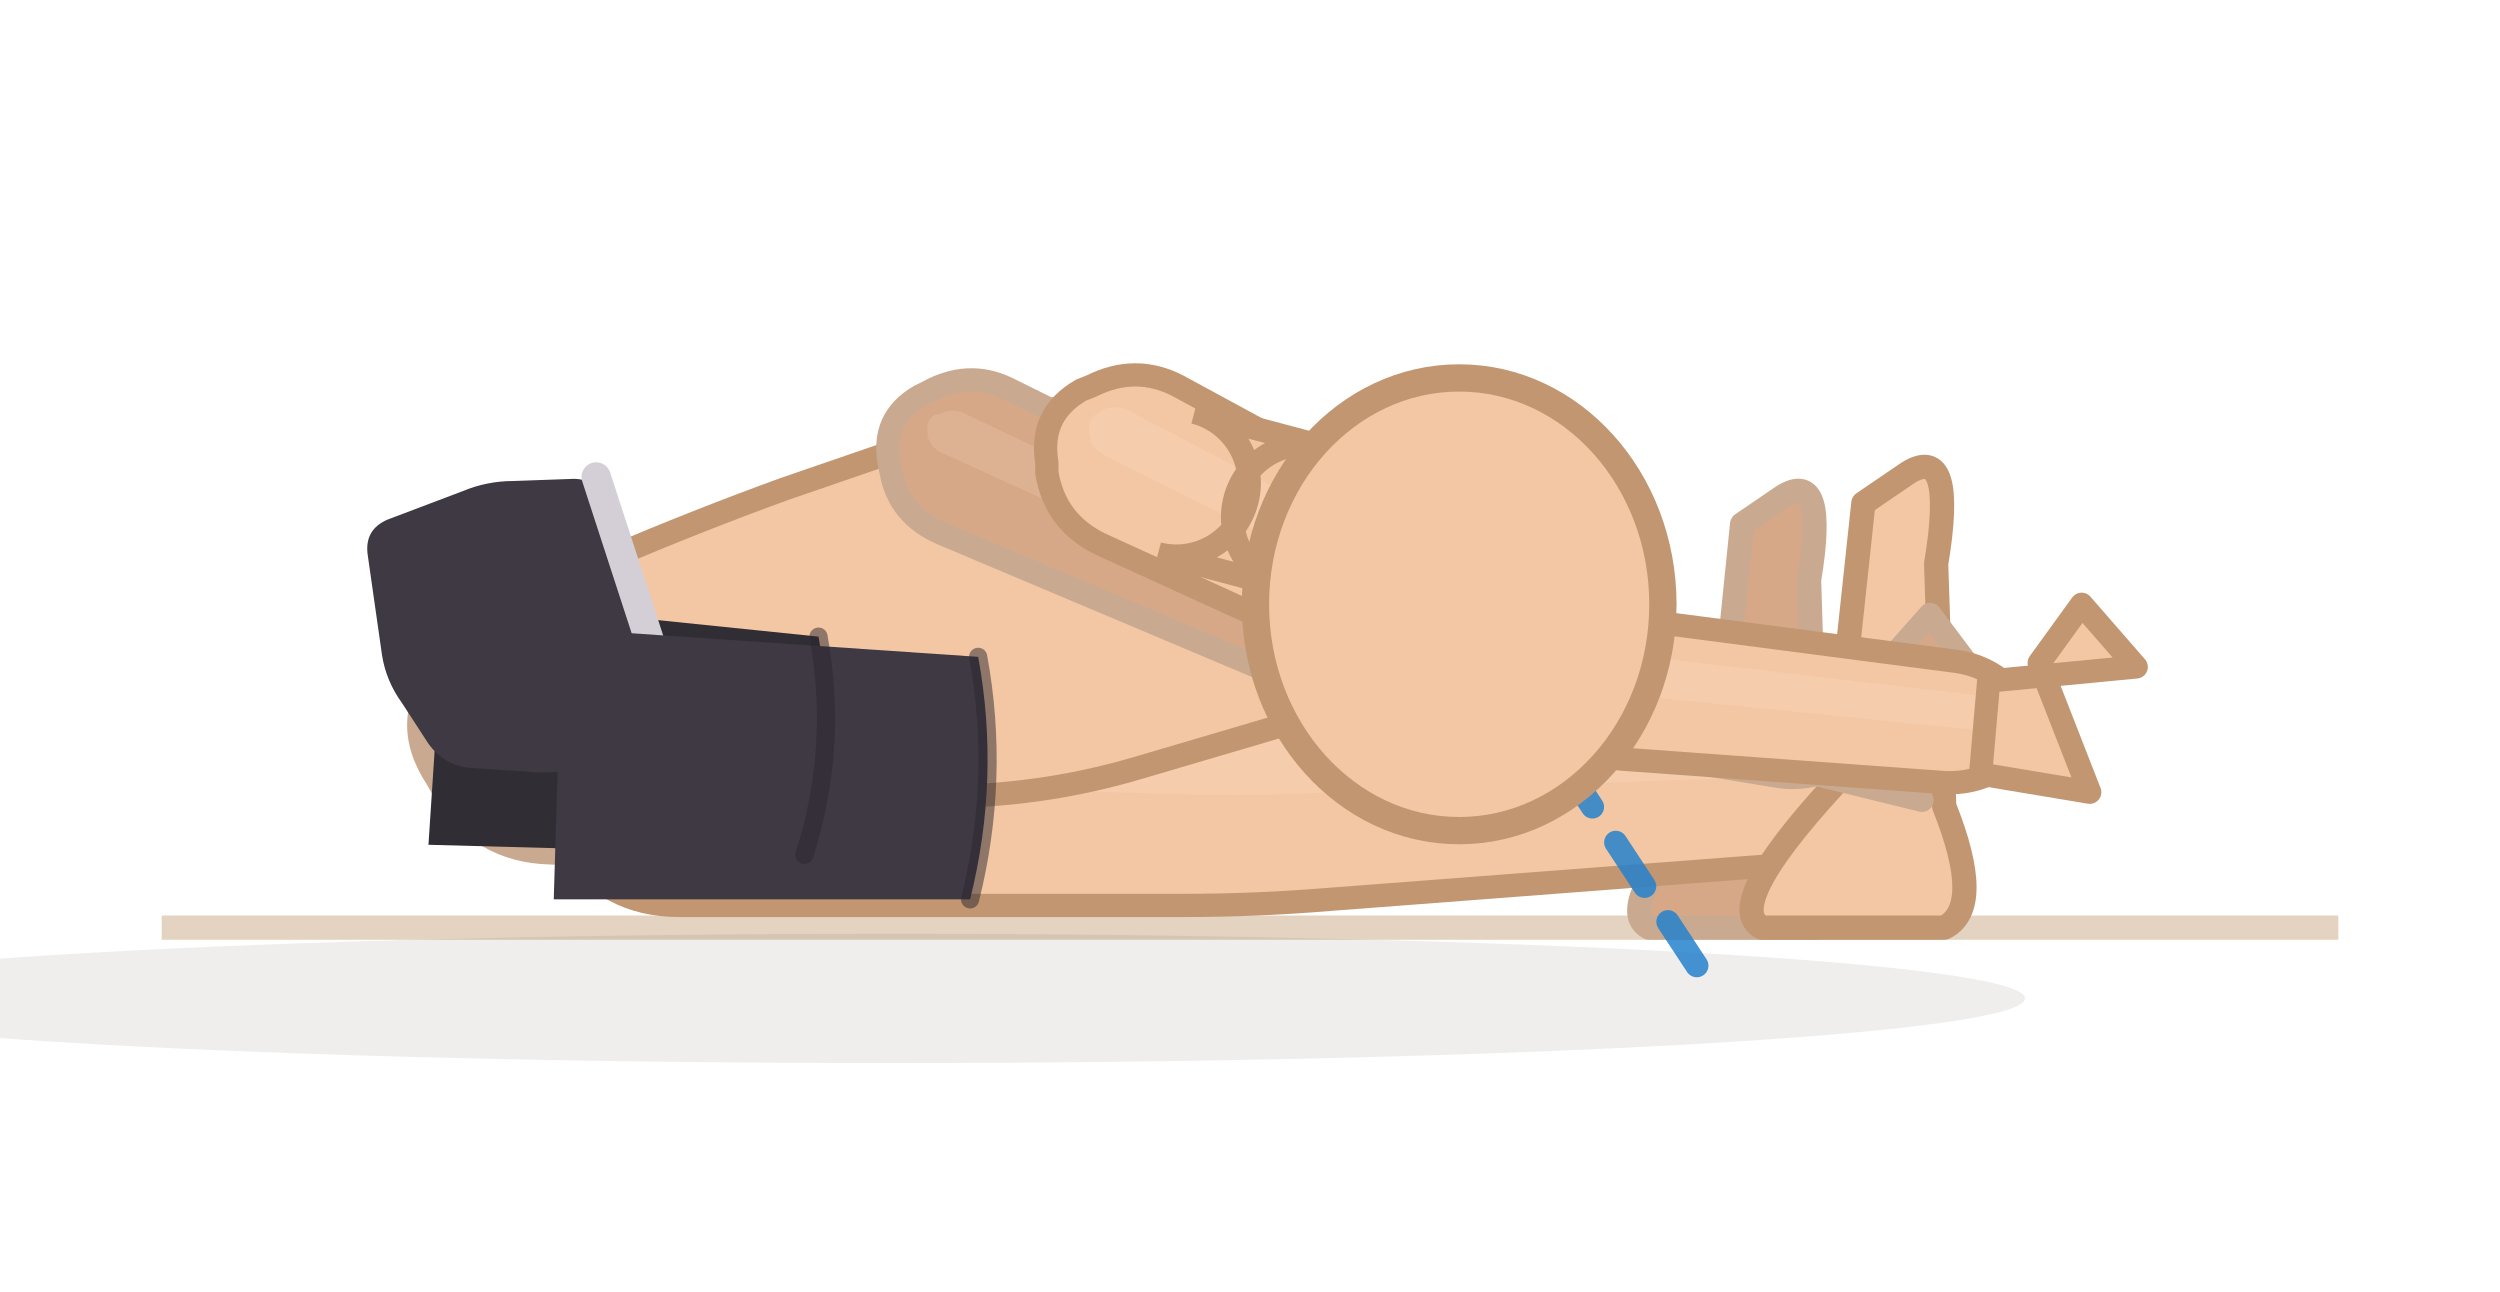
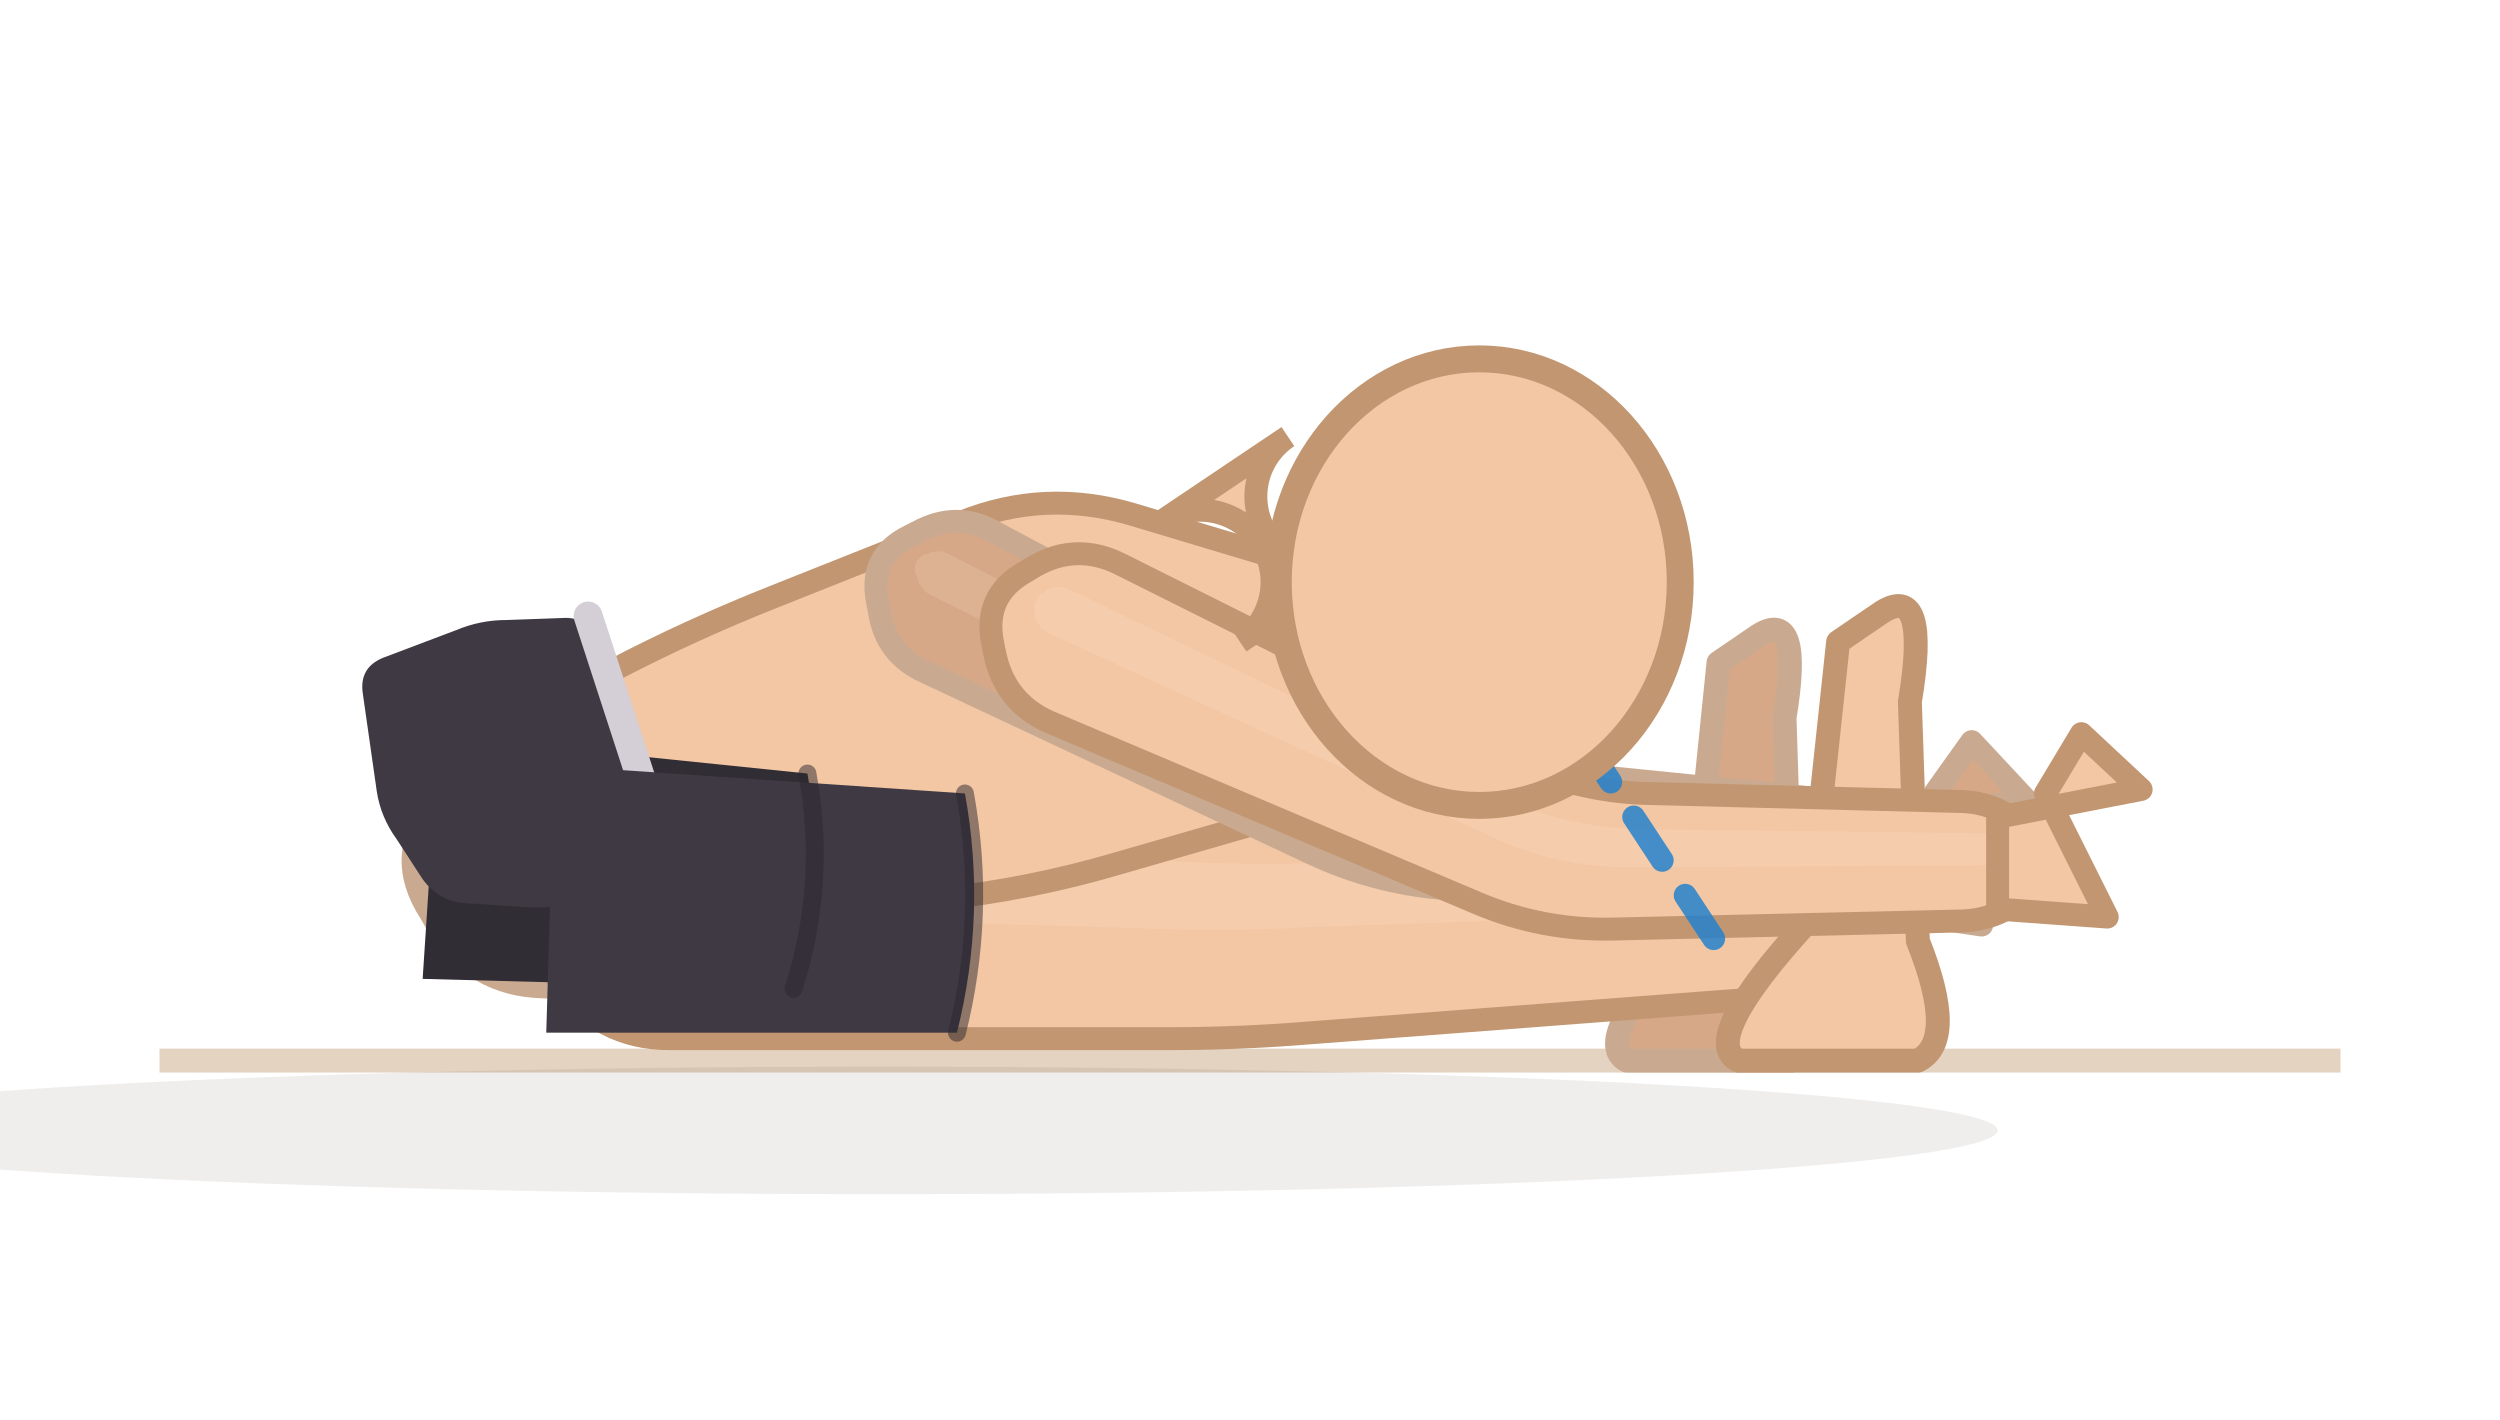
- <svg xmlns="http://www.w3.org/2000/svg" viewBox="67.8 122.1 123.7 63.9">
-   <line x1="75.8" y1="168" x2="183.5" y2="168" stroke="#e4d3c0" stroke-width="1.2" />
+ <svg xmlns="http://www.w3.org/2000/svg" viewBox="67.8 114.8 125.4 71.2">
+   <line x1="75.8" y1="168" x2="185.2" y2="168" stroke="#e4d3c0" stroke-width="1.2" />
  <ellipse cx="112" cy="171.5" rx="56" ry="3.2" fill="rgba(62,42,28,0.08)" />
  <path d="M 95,164.3 L 120.2,165.2 Q 123.8,165.3 127.4,165.2 L 151.3,164.3 Q 154,164.2 156,162.3 L 156.4,161.9 Q 158.4,160 156.4,158.1 L 156,157.7 Q 154,155.8 151.3,155.7 L 127.8,154.8 Q 124.2,154.7 120.6,154.4 L 95.8,152.1 Q 92.4,151.8 90.2,154.5 L 89.7,155.1 Q 87.5,157.7 89.4,160.6 L 89.8,161.3 Q 91.6,164.2 95,164.3 Z" fill="#d7a888" stroke="#c9aa90" stroke-width="1.15" stroke-linejoin="round" />
  <path d="M 92.9,158.6 L 120.4,160.2 Q 124,160.4 127.6,160.4 L 153.2,160.3 Q 154,160.3 154.6,159.8 L 154.7,159.7 Q 155.2,159.2 154.7,158.6 L 154.6,158.5 Q 154,158 153.2,158 L 127.7,157.5 Q 124.1,157.5 120.5,157.2 L 93.2,155.1 Q 92.2,155 91.6,155.8 L 91.4,155.9 Q 90.8,156.7 91.3,157.5 L 91.5,157.7 Q 92,158.5 92.9,158.6 Z" fill="#f3d4bc" opacity="0.22" />
  <path d="M 149.4,168 L 157.68,168 Q 159.52,167 157.68,162.48 L 157.312,150.8 Q 158.232,145.28 156.024,146.66 L 154,148.04 L 152.62,161.56 Q 147.56,167 149.4,168 Z" fill="#d7a888" stroke="#c9aa90" stroke-width="1.2" stroke-linejoin="round" />
  <path d="M 101.4,166.9 L 126.4,166.9 Q 130,166.9 133.6,166.6 L 157.2,164.8 Q 160.2,164.6 162.3,162.5 L 162.7,162 Q 164.8,159.8 162.6,157.8 L 162.1,157.4 Q 159.8,155.4 156.8,155.4 L 133.6,155.1 Q 130,155.1 126.4,154.9 L 101.8,153.3 Q 98.2,153.1 96,156 L 95.2,157 Q 93,159.8 95,162.8 L 95.8,163.9 Q 97.8,166.9 101.4,166.9 Z" fill="#f3c7a4" stroke="#c19670" stroke-width="1.15" stroke-linejoin="round" />
  <path d="M 99,160.6 L 126.4,161.4 Q 130,161.5 133.6,161.3 L 159.2,160.4 Q 160,160.4 160.6,159.8 L 160.7,159.6 Q 161.3,159 160.7,158.5 L 160.6,158.4 Q 159.9,157.8 159.1,157.8 L 133.6,158.1 Q 130,158.2 126.4,158 L 99.2,156.7 Q 98.1,156.7 97.5,157.5 L 97.3,157.7 Q 96.7,158.6 97.2,159.5 L 97.4,159.7 Q 98,160.6 99,160.6 Z" fill="#fbe3cf" opacity="0.22" />
  <path d="M 155,168 L 164,168 Q 166,167 164,162 L 163.6,150 Q 164.6,144 162.2,145.5 L 160,147 L 158.5,161 Q 153,167 155,168 Z" fill="#f3c7a4" stroke="#c19670" stroke-width="1.2" stroke-linejoin="round" />
-   <path d="M 92.1,152.2 L 98,149.7 Q 102.2,147.9 106.6,146.3 L 115.9,143.1 Q 120.2,141.6 124.6,143 L 129.6,144.6 Q 134,146 135.7,150.3 L 136.3,151.7 Q 138,156 133.6,157.3 L 124.1,160.1 Q 119.7,161.4 115.1,161.5 L 99.1,161.7 Q 96,161.7 93.3,160 L 91.9,159.2 Q 90,158 90,155.8 L 90,155.3 Q 90,153 92.1,152.2 Z" fill="#f3c7a4" stroke="#c19670" stroke-width="1.15" stroke-linejoin="round" />
+   <path d="M 92,152 L 98.4,148.5 Q 102.4,146.4 106.7,144.7 L 116,141 Q 120.2,139.3 124.6,140.6 L 131.6,142.7 Q 136,144 136.9,148.5 L 137.1,149.5 Q 138,154 133.6,155.3 L 123.9,158.1 Q 119.5,159.4 114.9,159.9 L 99.1,161.4 Q 95.9,161.7 93.3,160 L 91.9,159.2 Q 90,158 90,155.8 L 90,155.3 Q 90,153 92,152 Z" fill="#f3c7a4" stroke="#c19670" stroke-width="1.15" stroke-linejoin="round" />
  <g data-shorts="inline">
    <path d="M 89,163.9 L 107.6,164.4 Q 109.3,159.1 108.3,153.6 L 89.8,151.7 Z" fill="#312d35" />
    <path d="M 97.7,147 L 101,157 Q 101.4,158.3 100.2,158.7 L 96.7,160 Q 95.5,160.4 94.2,160.3 L 91.1,160.1 Q 89.8,160 89,158.9 L 87.7,156.9 Q 86.9,155.8 86.7,154.5 L 86,149.6 Q 85.8,148.3 87,147.8 L 90.7,146.4 Q 91.9,145.9 93.2,145.9 L 96,145.8 Q 97.3,145.7 97.7,147 Z" fill="#3e3942" />
    <path d="M 97.3,145.7 L 101.4,158.3" fill="none" stroke="#d4ced6" stroke-width="1.45" stroke-linecap="round" />
    <path d="M 95.2,166.6 L 115.8,166.6 Q 117.3,160.6 116.2,154.6 L 95.6,153.2 Z" fill="#3e3942" />
    <path d="M 107.6,164.4 Q 109.3,159.1 108.3,153.6" fill="none" stroke="#2a262e" stroke-width="0.9" stroke-linecap="round" opacity="0.5" />
    <path d="M 115.8,166.6 Q 117.3,160.6 116.2,154.6" fill="none" stroke="#2a262e" stroke-width="0.9" stroke-linecap="round" opacity="0.5" />
  </g>
-   <path d="M 114.4,148.5 L 131.7,155.8 Q 135,157.1 138.6,157.7 L 155.7,160.5 Q 157.5,160.8 159,159.8 L 159.4,159.5 Q 160.9,158.5 159.8,157 L 159.6,156.7 Q 158.5,155.2 156.7,154.9 L 140.5,151.6 Q 137,150.9 133.8,149.3 L 117.6,141.3 Q 115.7,140.4 113.7,141.5 L 113.3,141.7 Q 111.4,142.8 111.8,145 L 111.9,145.5 Q 112.3,147.6 114.4,148.5 Z" fill="#d7a888" stroke="#c9aa90" stroke-width="1.15" stroke-linejoin="round" />
-   <path d="M 114.4,144.5 L 132.6,152.8 Q 135.9,154.3 139.5,154.9 L 157.5,158.1 Q 158,158.2 158.4,157.9 L 158.5,157.9 Q 158.9,157.6 158.6,157.2 L 158.5,157.1 Q 158.2,156.7 157.7,156.6 L 140,153.2 Q 136.5,152.5 133.2,151 L 115.4,142.5 Q 114.8,142.3 114.3,142.6 L 114.1,142.6 Q 113.6,142.9 113.7,143.5 L 113.7,143.7 Q 113.9,144.3 114.4,144.5 Z" fill="#f3d4bc" opacity="0.22" />
-   <path d="M 158.4,155.8 L 165.7,155.7 L 163.3,152.5 L 161,155.1 L 162.9,161.7 L 157.6,160.4 Z" fill="#d7a888" stroke="#c9aa90" stroke-width="1.15" stroke-linejoin="round" />
-   <path d="M 122.2,149 L 141.7,157.9 Q 145,159.5 148.6,159.7 L 163.7,160.8 Q 165.7,161 167.2,159.8 L 167.6,159.5 Q 169.1,158.3 167.9,156.8 L 167.6,156.5 Q 166.3,155 164.4,154.8 L 150.6,153 Q 147,152.5 143.8,150.8 L 126.1,141.2 Q 124,140.1 121.8,141.2 L 121.3,141.4 Q 119.2,142.6 119.6,145 L 119.6,145.5 Q 120,147.9 122.2,149 Z" fill="#f3c7a4" stroke="#c19670" stroke-width="1.15" stroke-linejoin="round" />
-   <path d="M 122.4,144.6 L 142.7,154.7 Q 145.9,156.3 149.5,156.6 L 165.4,158.2 Q 166,158.2 166.4,157.9 L 166.5,157.8 Q 166.9,157.5 166.6,157.1 L 166.5,157 Q 166.1,156.6 165.6,156.5 L 150.1,154.7 Q 146.5,154.3 143.3,152.7 L 123.6,142.4 Q 123,142.1 122.3,142.4 L 122.2,142.5 Q 121.6,142.8 121.7,143.5 L 121.7,143.6 Q 121.8,144.3 122.4,144.6 Z" fill="#fbe3cf" opacity="0.22" />
-   <path d="M 166.2,155.8 L 173.5,155.1 L 170.8,152 L 168.7,154.9 L 171.2,161.3 L 165.8,160.4 Z" fill="#f3c7a4" stroke="#c19670" stroke-width="1.15" stroke-linejoin="round" />
-   <line x1="140" y1="152" x2="152.1" y2="170.4" stroke="#2481cc" stroke-width="1.15" stroke-dasharray="2.6 2.1" stroke-linecap="round" opacity="0.85" />
-   <path d="M 125.1,149.5 L 131.5,151.2 A 3.6 3.6 0 0 1 133.3,144.2 L 126.9,142.5 A 3.6 3.6 0 0 1 125.1,149.5 Z" fill="#f3c7a4" stroke="#c19670" stroke-width="1.15" />
-   <ellipse cx="140" cy="152" rx="10.08" ry="11.2" fill="#f3c7a4" stroke="#c19670" stroke-width="1.35" />
+   <path d="M 114.2,148.5 L 133.8,157.7 Q 137.1,159.2 140.7,159.4 L 159.9,160.7 Q 161.8,160.8 163.2,159.6 L 163.5,159.4 Q 164.9,158.2 163.7,156.9 L 163.4,156.6 Q 162.2,155.2 160.4,155 L 142.5,153.2 Q 138.9,152.8 135.7,151.1 L 117.7,141.5 Q 115.8,140.4 113.8,141.5 L 113.4,141.7 Q 111.4,142.7 111.8,144.9 L 111.9,145.4 Q 112.2,147.6 114.2,148.5 Z" fill="#d7a888" stroke="#c9aa90" stroke-width="1.15" stroke-linejoin="round" />
+   <path d="M 114.4,144.6 L 134.7,154.7 Q 137.9,156.3 141.5,156.5 L 161.5,158.2 Q 162,158.2 162.4,157.9 L 162.5,157.8 Q 162.9,157.5 162.5,157.1 L 162.5,157 Q 162.1,156.7 161.6,156.6 L 142,154.8 Q 138.4,154.5 135.2,152.8 L 115.4,142.6 Q 114.9,142.3 114.3,142.6 L 114.2,142.6 Q 113.6,142.9 113.7,143.5 L 113.8,143.7 Q 113.9,144.3 114.4,144.6 Z" fill="#f3d4bc" opacity="0.22" />
+   <path d="M 162.2,155.8 L 169.5,155 L 166.7,152 L 164.7,154.8 L 167.2,161.2 L 161.8,160.4 Z" fill="#d7a888" stroke="#c9aa90" stroke-width="1.15" stroke-linejoin="round" />
+   <path d="M 120.4,151 L 141.9,160.1 Q 145.2,161.5 148.8,161.4 L 166,161 Q 168,161 169.4,159.7 L 169.7,159.4 Q 171.2,158 169.7,156.7 L 169.4,156.4 Q 168,155 166,155 L 150.4,154.6 Q 146.8,154.5 143.6,152.9 L 124,143.1 Q 121.8,142 119.7,143.2 L 119.2,143.5 Q 117.1,144.7 117.6,147.1 L 117.7,147.6 Q 118.2,150 120.4,151 Z" fill="#f3c7a4" stroke="#c19670" stroke-width="1.15" stroke-linejoin="round" />
+   <path d="M 120.5,146.6 L 142.7,156.8 Q 145.9,158.3 149.5,158.3 L 167.4,158.2 Q 168,158.2 168.4,157.9 L 168.5,157.8 Q 168.9,157.4 168.5,157 L 168.4,156.9 Q 168,156.6 167.5,156.6 L 150,156.4 Q 146.4,156.3 143.1,154.8 L 121.5,144.4 Q 120.9,144.1 120.3,144.4 L 120.2,144.5 Q 119.6,144.8 119.7,145.5 L 119.7,145.6 Q 119.8,146.3 120.5,146.6 Z" fill="#fbe3cf" opacity="0.22" />
+   <path d="M 168,155.8 L 175.2,154.4 L 172.2,151.6 L 170.4,154.6 L 173.5,160.8 L 168,160.4 Z" fill="#f3c7a4" stroke="#c19670" stroke-width="1.15" stroke-linejoin="round" />
+   <line x1="142" y1="144" x2="154.1" y2="162.4" stroke="#2481cc" stroke-width="1.15" stroke-dasharray="2.6 2.1" stroke-linecap="round" opacity="0.85" />
+   <path d="M 130,147 L 136.4,142.7 A 3.6 3.6 0 0 1 132.4,136.7 L 126,141 A 3.6 3.6 0 0 1 130,147 Z" fill="#f3c7a4" stroke="#c19670" stroke-width="1.15" />
+   <ellipse cx="142" cy="144" rx="10.08" ry="11.2" fill="#f3c7a4" stroke="#c19670" stroke-width="1.35" />
</svg>
